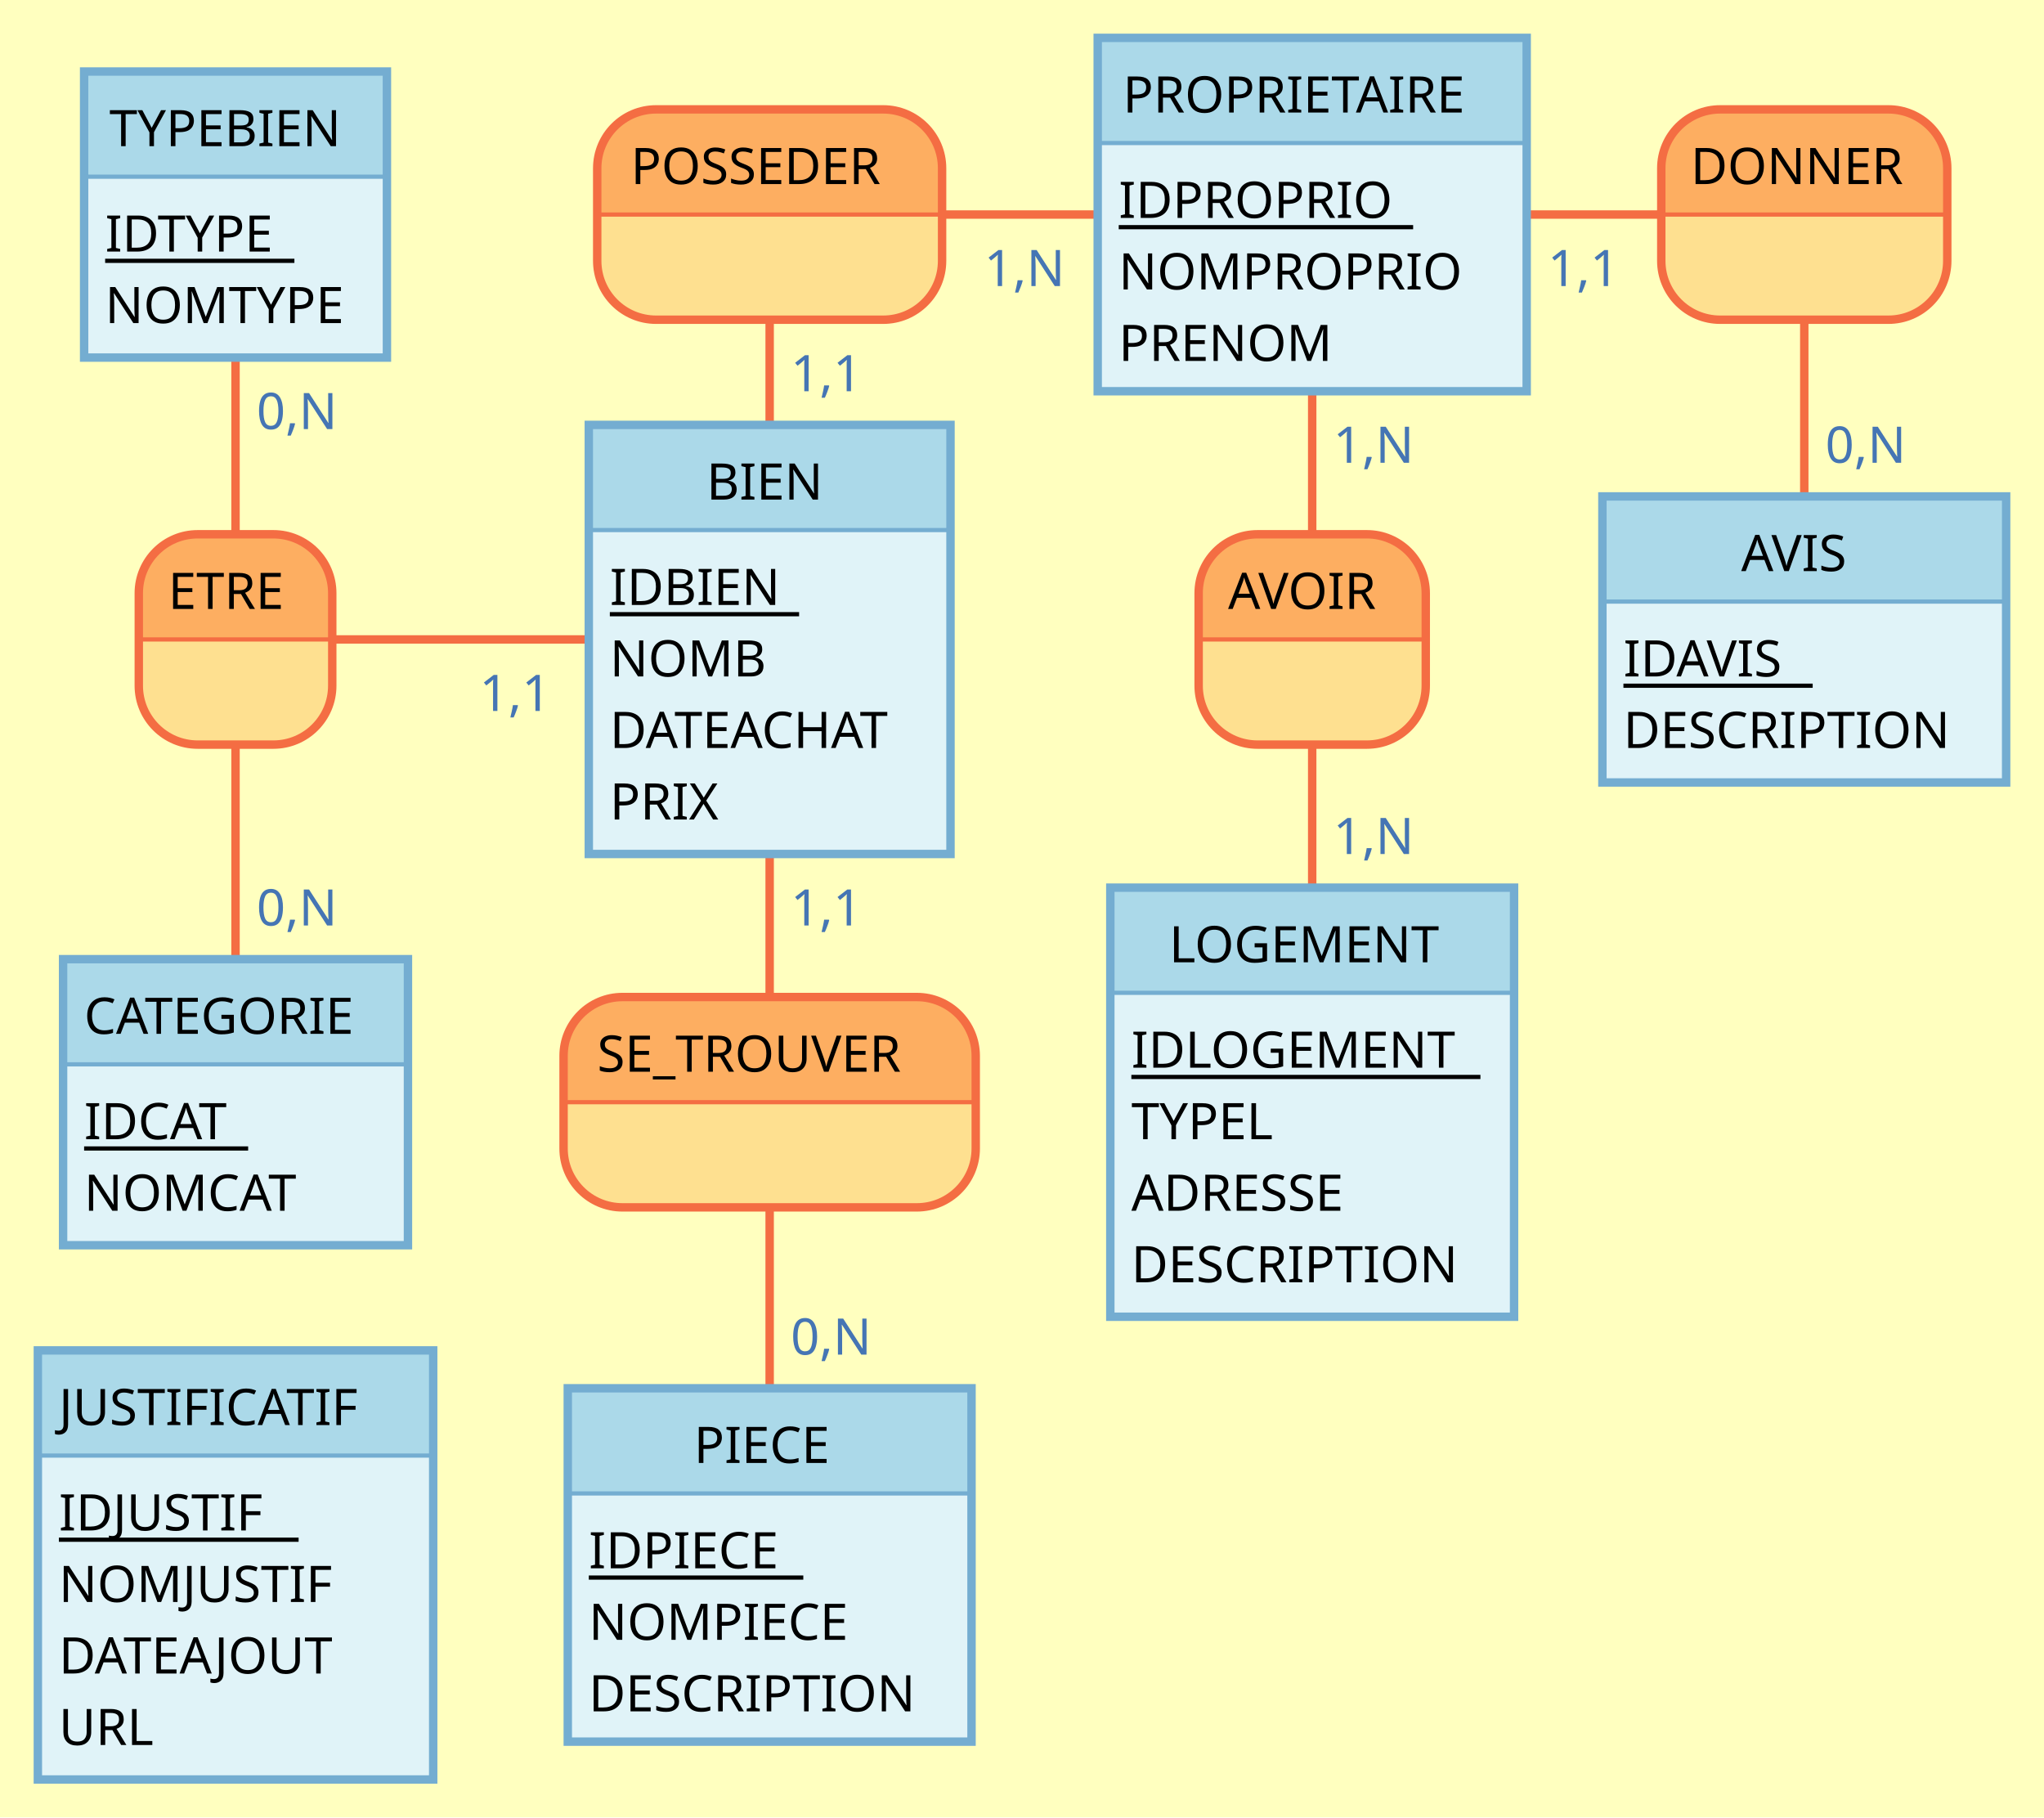
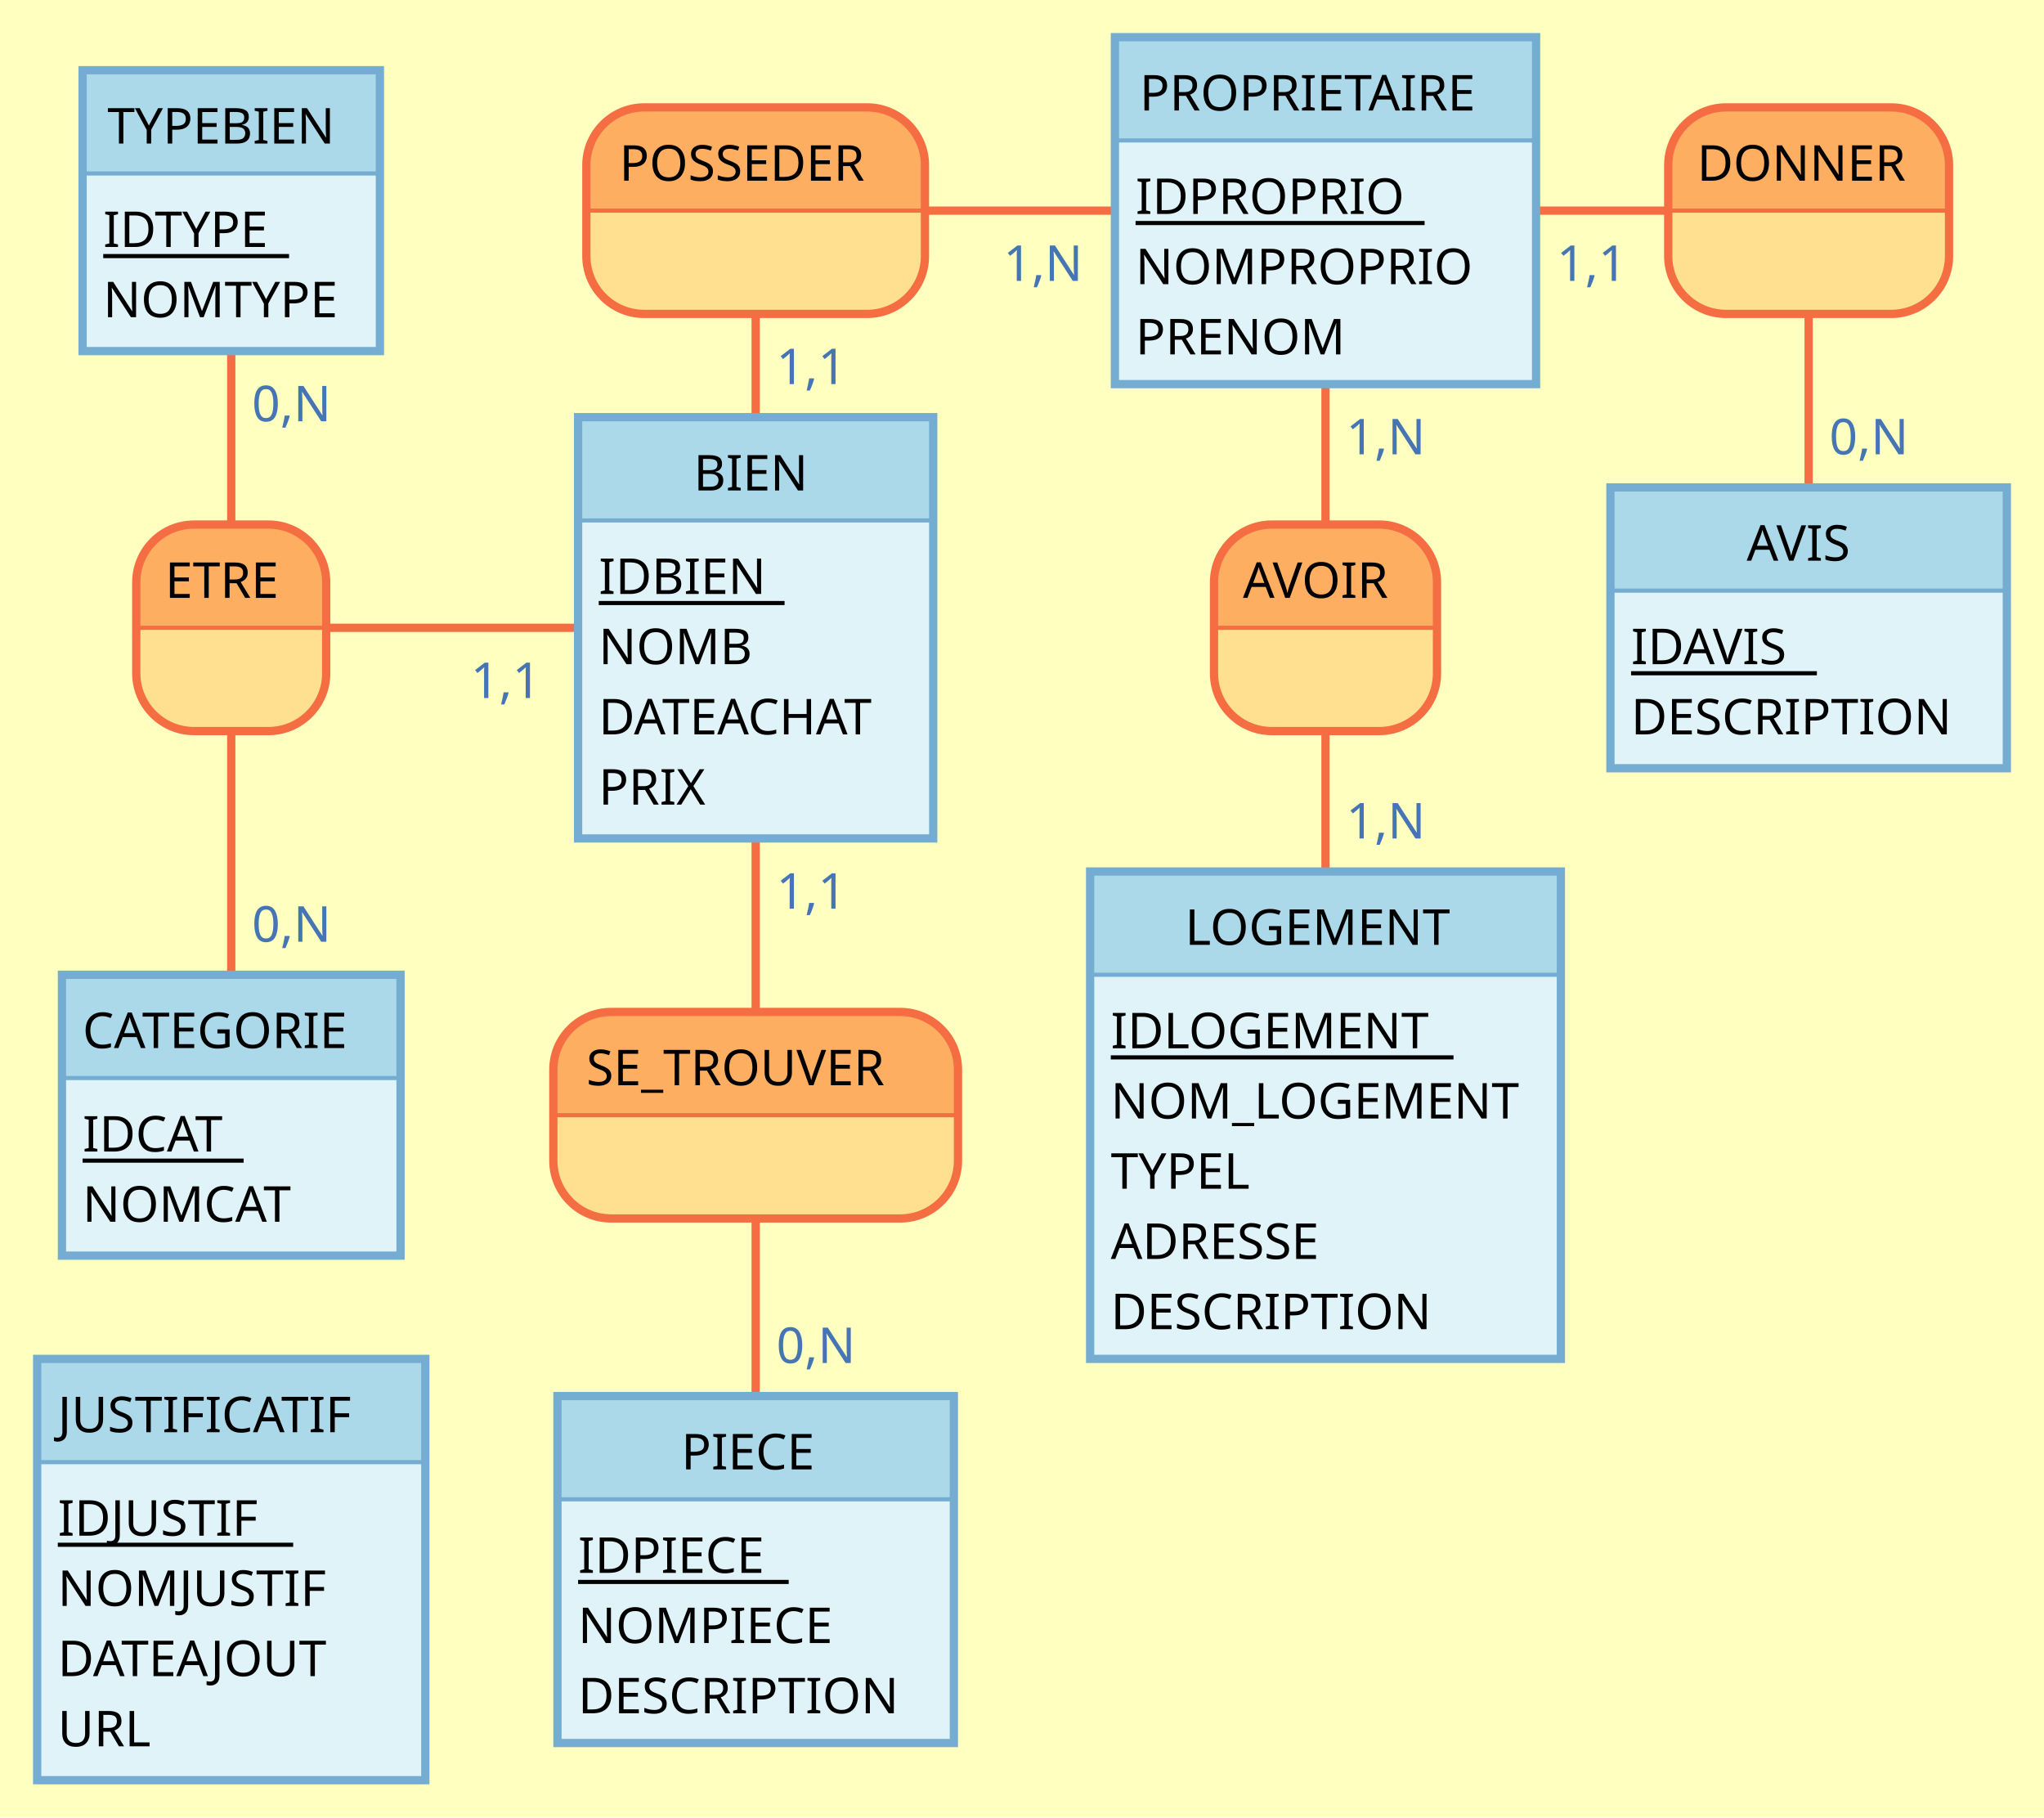
- <svg xmlns="http://www.w3.org/2000/svg" width="486" height="432" viewBox="0 0 486 432">
-   <rect x="0" y="0" width="486" height="432" fill="#ffffbf" stroke="none" stroke-width="0" />
+ <svg xmlns="http://www.w3.org/2000/svg" width="495" height="440" viewBox="0 0 495 440">
+   <rect x="0" y="0" width="495" height="440" fill="#ffffbf" stroke="none" stroke-width="0" />
  <g>
    <line x1="183" y1="152" x2="183" y2="51" stroke="#f46d43" stroke-width="2" />
-     <line x1="312" y1="51" x2="183" y2="51" stroke="#f46d43" stroke-width="2" />
+     <line x1="321" y1="51" x2="183" y2="51" stroke="#f46d43" stroke-width="2" />
    <g>
      <path d="M210 26 a14 14 90 0 1 14 14 V51 h-82 V40 a14 14 90 0 1 14 -14" fill="#fdae61" stroke="#fdae61" stroke-width="0" />
      <path d="M224 51 v11 a14 14 90 0 1 -14 14 H156 a14 14 90 0 1 -14 -14 V51 H82" fill="#fee090" stroke="#fee090" stroke-width="0" />
      <rect x="142" y="26" width="82" height="50" fill="none" rx="14" stroke="#f46d43" stroke-width="2" />
      <line x1="142" y1="51" x2="224" y2="51" stroke="#f46d43" stroke-width="1" />
      <text x="150" y="43.75" fill="#000000" font-family="Verdana" font-size="12">POSSEDER</text>
    </g>
    <text x="188" y="93" fill="#4575b4" font-family="Verdana" font-size="12">1,1</text>
-     <text x="234" y="68" fill="#4575b4" font-family="Verdana" font-size="12">1,N</text>
+     <text x="243" y="68" fill="#4575b4" font-family="Verdana" font-size="12">1,N</text>
  </g>
  <g>
-     <line x1="312" y1="51" x2="429" y2="51" stroke="#f46d43" stroke-width="2" />
-     <line x1="429" y1="152" x2="429" y2="51" stroke="#f46d43" stroke-width="2" />
+     <line x1="321" y1="51" x2="438" y2="51" stroke="#f46d43" stroke-width="2" />
+     <line x1="438" y1="152" x2="438" y2="51" stroke="#f46d43" stroke-width="2" />
    <g>
-       <path d="M449 26 a14 14 90 0 1 14 14 V51 h-68 V40 a14 14 90 0 1 14 -14" fill="#fdae61" stroke="#fdae61" stroke-width="0" />
-       <path d="M463 51 v11 a14 14 90 0 1 -14 14 H409 a14 14 90 0 1 -14 -14 V51 H68" fill="#fee090" stroke="#fee090" stroke-width="0" />
-       <rect x="395" y="26" width="68" height="50" fill="none" rx="14" stroke="#f46d43" stroke-width="2" />
-       <line x1="395" y1="51" x2="463" y2="51" stroke="#f46d43" stroke-width="1" />
-       <text x="402" y="43.75" fill="#000000" font-family="Verdana" font-size="12">DONNER</text>
+       <path d="M458 26 a14 14 90 0 1 14 14 V51 h-68 V40 a14 14 90 0 1 14 -14" fill="#fdae61" stroke="#fdae61" stroke-width="0" />
+       <path d="M472 51 v11 a14 14 90 0 1 -14 14 H418 a14 14 90 0 1 -14 -14 V51 H68" fill="#fee090" stroke="#fee090" stroke-width="0" />
+       <rect x="404" y="26" width="68" height="50" fill="none" rx="14" stroke="#f46d43" stroke-width="2" />
+       <line x1="404" y1="51" x2="472" y2="51" stroke="#f46d43" stroke-width="1" />
+       <text x="411" y="43.75" fill="#000000" font-family="Verdana" font-size="12">DONNER</text>
    </g>
-     <text x="368" y="68" fill="#4575b4" font-family="Verdana" font-size="12">1,1</text>
-     <text x="434" y="110" fill="#4575b4" font-family="Verdana" font-size="12">0,N</text>
+     <text x="377" y="68" fill="#4575b4" font-family="Verdana" font-size="12">1,1</text>
+     <text x="443" y="110" fill="#4575b4" font-family="Verdana" font-size="12">0,N</text>
  </g>
  <g>
    <line x1="183" y1="152" x2="56" y2="152" stroke="#f46d43" stroke-width="2" />
-     <line x1="56" y1="262" x2="56" y2="152" stroke="#f46d43" stroke-width="2" />
+     <line x1="56" y1="270" x2="56" y2="152" stroke="#f46d43" stroke-width="2" />
    <line x1="56" y1="51" x2="56" y2="152" stroke="#f46d43" stroke-width="2" />
    <g>
      <path d="M65 127 a14 14 90 0 1 14 14 V152 h-46 V141 a14 14 90 0 1 14 -14" fill="#fdae61" stroke="#fdae61" stroke-width="0" />
      <path d="M79 152 v11 a14 14 90 0 1 -14 14 H47 a14 14 90 0 1 -14 -14 V152 H46" fill="#fee090" stroke="#fee090" stroke-width="0" />
      <rect x="33" y="127" width="46" height="50" fill="none" rx="14" stroke="#f46d43" stroke-width="2" />
      <line x1="33" y1="152" x2="79" y2="152" stroke="#f46d43" stroke-width="1" />
      <text x="40" y="144.75" fill="#000000" font-family="Verdana" font-size="12">ETRE</text>
    </g>
    <text x="114" y="169" fill="#4575b4" font-family="Verdana" font-size="12">1,1</text>
-     <text x="61" y="220" fill="#4575b4" font-family="Verdana" font-size="12">0,N</text>
+     <text x="61" y="228" fill="#4575b4" font-family="Verdana" font-size="12">0,N</text>
    <text x="61" y="102" fill="#4575b4" font-family="Verdana" font-size="12">0,N</text>
  </g>
  <g>
-     <line x1="312" y1="262" x2="312" y2="152" stroke="#f46d43" stroke-width="2" />
-     <line x1="312" y1="51" x2="312" y2="152" stroke="#f46d43" stroke-width="2" />
+     <line x1="321" y1="270" x2="321" y2="152" stroke="#f46d43" stroke-width="2" />
+     <line x1="321" y1="51" x2="321" y2="152" stroke="#f46d43" stroke-width="2" />
    <g>
-       <path d="M325 127 a14 14 90 0 1 14 14 V152 h-54 V141 a14 14 90 0 1 14 -14" fill="#fdae61" stroke="#fdae61" stroke-width="0" />
-       <path d="M339 152 v11 a14 14 90 0 1 -14 14 H299 a14 14 90 0 1 -14 -14 V152 H54" fill="#fee090" stroke="#fee090" stroke-width="0" />
-       <rect x="285" y="127" width="54" height="50" fill="none" rx="14" stroke="#f46d43" stroke-width="2" />
-       <line x1="285" y1="152" x2="339" y2="152" stroke="#f46d43" stroke-width="1" />
-       <text x="292" y="144.75" fill="#000000" font-family="Verdana" font-size="12">AVOIR</text>
+       <path d="M334 127 a14 14 90 0 1 14 14 V152 h-54 V141 a14 14 90 0 1 14 -14" fill="#fdae61" stroke="#fdae61" stroke-width="0" />
+       <path d="M348 152 v11 a14 14 90 0 1 -14 14 H308 a14 14 90 0 1 -14 -14 V152 H54" fill="#fee090" stroke="#fee090" stroke-width="0" />
+       <rect x="294" y="127" width="54" height="50" fill="none" rx="14" stroke="#f46d43" stroke-width="2" />
+       <line x1="294" y1="152" x2="348" y2="152" stroke="#f46d43" stroke-width="1" />
+       <text x="301" y="144.75" fill="#000000" font-family="Verdana" font-size="12">AVOIR</text>
    </g>
-     <text x="317" y="203" fill="#4575b4" font-family="Verdana" font-size="12">1,N</text>
-     <text x="317" y="110" fill="#4575b4" font-family="Verdana" font-size="12">1,N</text>
+     <text x="326" y="203" fill="#4575b4" font-family="Verdana" font-size="12">1,N</text>
+     <text x="326" y="110" fill="#4575b4" font-family="Verdana" font-size="12">1,N</text>
  </g>
  <g>
-     <line x1="183" y1="152" x2="183" y2="262" stroke="#f46d43" stroke-width="2" />
-     <line x1="183" y1="372" x2="183" y2="262" stroke="#f46d43" stroke-width="2" />
+     <line x1="183" y1="152" x2="183" y2="270" stroke="#f46d43" stroke-width="2" />
+     <line x1="183" y1="380" x2="183" y2="270" stroke="#f46d43" stroke-width="2" />
    <g>
-       <path d="M218 237 a14 14 90 0 1 14 14 V262 h-98 V251 a14 14 90 0 1 14 -14" fill="#fdae61" stroke="#fdae61" stroke-width="0" />
-       <path d="M232 262 v11 a14 14 90 0 1 -14 14 H148 a14 14 90 0 1 -14 -14 V262 H98" fill="#fee090" stroke="#fee090" stroke-width="0" />
-       <rect x="134" y="237" width="98" height="50" fill="none" rx="14" stroke="#f46d43" stroke-width="2" />
-       <line x1="134" y1="262" x2="232" y2="262" stroke="#f46d43" stroke-width="1" />
-       <text x="142" y="254.75" fill="#000000" font-family="Verdana" font-size="12">SE_TROUVER</text>
+       <path d="M218 245 a14 14 90 0 1 14 14 V270 h-98 V259 a14 14 90 0 1 14 -14" fill="#fdae61" stroke="#fdae61" stroke-width="0" />
+       <path d="M232 270 v11 a14 14 90 0 1 -14 14 H148 a14 14 90 0 1 -14 -14 V270 H98" fill="#fee090" stroke="#fee090" stroke-width="0" />
+       <rect x="134" y="245" width="98" height="50" fill="none" rx="14" stroke="#f46d43" stroke-width="2" />
+       <line x1="134" y1="270" x2="232" y2="270" stroke="#f46d43" stroke-width="1" />
+       <text x="142" y="262.75" fill="#000000" font-family="Verdana" font-size="12">SE_TROUVER</text>
    </g>
    <text x="188" y="220" fill="#4575b4" font-family="Verdana" font-size="12">1,1</text>
-     <text x="188" y="322" fill="#4575b4" font-family="Verdana" font-size="12">0,N</text>
+     <text x="188" y="330" fill="#4575b4" font-family="Verdana" font-size="12">0,N</text>
  </g>
  <g>
    <g>
      <rect x="20" y="17" width="72" height="25" fill="#abd9e9" stroke="none" stroke-width="0" opacity="1" />
      <rect x="20" y="42" width="72" height="43" fill="#e0f3f8" stroke="none" stroke-width="0" opacity="1" />
      <rect x="20" y="17" width="72" height="68" fill="none" stroke="#74add1" stroke-width="2" opacity="1" />
      <line x1="20" y1="42" x2="92" y2="42" stroke="#74add1" stroke-width="1" />
    </g>
    <text x="26" y="34.75" fill="#000000" font-family="Verdana" font-size="12">TYPEBIEN</text>
    <text x="25" y="59.8" fill="#000000" font-family="Verdana" font-size="12">IDTYPE</text>
    <line x1="25" y1="62" x2="70" y2="62" stroke="#000000" stroke-width="1" />
    <text x="25" y="76.8" fill="#000000" font-family="Verdana" font-size="12">NOMTYPE</text>
  </g>
  <g>
    <g>
-       <rect x="261" y="9" width="102" height="25" fill="#abd9e9" stroke="none" stroke-width="0" opacity="1" />
-       <rect x="261" y="34" width="102" height="59" fill="#e0f3f8" stroke="none" stroke-width="0" opacity="1" />
-       <rect x="261" y="9" width="102" height="84" fill="none" stroke="#74add1" stroke-width="2" opacity="1" />
-       <line x1="261" y1="34" x2="363" y2="34" stroke="#74add1" stroke-width="1" />
+       <rect x="270" y="9" width="102" height="25" fill="#abd9e9" stroke="none" stroke-width="0" opacity="1" />
+       <rect x="270" y="34" width="102" height="59" fill="#e0f3f8" stroke="none" stroke-width="0" opacity="1" />
+       <rect x="270" y="9" width="102" height="84" fill="none" stroke="#74add1" stroke-width="2" opacity="1" />
+       <line x1="270" y1="34" x2="372" y2="34" stroke="#74add1" stroke-width="1" />
    </g>
-     <text x="267" y="26.75" fill="#000000" font-family="Verdana" font-size="12">PROPRIETAIRE</text>
-     <text x="266" y="51.8" fill="#000000" font-family="Verdana" font-size="12">IDPROPRIO</text>
-     <line x1="266" y1="54" x2="336" y2="54" stroke="#000000" stroke-width="1" />
-     <text x="266" y="68.8" fill="#000000" font-family="Verdana" font-size="12">NOMPROPRIO</text>
-     <text x="266" y="85.8" fill="#000000" font-family="Verdana" font-size="12">PRENOM</text>
+     <text x="276" y="26.75" fill="#000000" font-family="Verdana" font-size="12">PROPRIETAIRE</text>
+     <text x="275" y="51.8" fill="#000000" font-family="Verdana" font-size="12">IDPROPRIO</text>
+     <line x1="275" y1="54" x2="345" y2="54" stroke="#000000" stroke-width="1" />
+     <text x="275" y="68.8" fill="#000000" font-family="Verdana" font-size="12">NOMPROPRIO</text>
+     <text x="275" y="85.8" fill="#000000" font-family="Verdana" font-size="12">PRENOM</text>
  </g>
  <g>
    <g>
      <rect x="140" y="101" width="86" height="25" fill="#abd9e9" stroke="none" stroke-width="0" opacity="1" />
      <rect x="140" y="126" width="86" height="77" fill="#e0f3f8" stroke="none" stroke-width="0" opacity="1" />
      <rect x="140" y="101" width="86" height="102" fill="none" stroke="#74add1" stroke-width="2" opacity="1" />
      <line x1="140" y1="126" x2="226" y2="126" stroke="#74add1" stroke-width="1" />
    </g>
    <text x="168" y="118.75" fill="#000000" font-family="Verdana" font-size="12">BIEN</text>
    <text x="145" y="143.8" fill="#000000" font-family="Verdana" font-size="12">IDBIEN</text>
    <line x1="145" y1="146" x2="190" y2="146" stroke="#000000" stroke-width="1" />
    <text x="145" y="160.8" fill="#000000" font-family="Verdana" font-size="12">NOMB</text>
    <text x="145" y="177.8" fill="#000000" font-family="Verdana" font-size="12">DATEACHAT</text>
    <text x="145" y="194.8" fill="#000000" font-family="Verdana" font-size="12">PRIX</text>
  </g>
  <g>
    <g>
-       <rect x="381" y="118" width="96" height="25" fill="#abd9e9" stroke="none" stroke-width="0" opacity="1" />
-       <rect x="381" y="143" width="96" height="43" fill="#e0f3f8" stroke="none" stroke-width="0" opacity="1" />
-       <rect x="381" y="118" width="96" height="68" fill="none" stroke="#74add1" stroke-width="2" opacity="1" />
-       <line x1="381" y1="143" x2="477" y2="143" stroke="#74add1" stroke-width="1" />
+       <rect x="390" y="118" width="96" height="25" fill="#abd9e9" stroke="none" stroke-width="0" opacity="1" />
+       <rect x="390" y="143" width="96" height="43" fill="#e0f3f8" stroke="none" stroke-width="0" opacity="1" />
+       <rect x="390" y="118" width="96" height="68" fill="none" stroke="#74add1" stroke-width="2" opacity="1" />
+       <line x1="390" y1="143" x2="486" y2="143" stroke="#74add1" stroke-width="1" />
    </g>
-     <text x="414" y="135.75" fill="#000000" font-family="Verdana" font-size="12">AVIS</text>
-     <text x="386" y="160.8" fill="#000000" font-family="Verdana" font-size="12">IDAVIS</text>
-     <line x1="386" y1="163" x2="431" y2="163" stroke="#000000" stroke-width="1" />
-     <text x="386" y="177.8" fill="#000000" font-family="Verdana" font-size="12">DESCRIPTION</text>
+     <text x="423" y="135.75" fill="#000000" font-family="Verdana" font-size="12">AVIS</text>
+     <text x="395" y="160.8" fill="#000000" font-family="Verdana" font-size="12">IDAVIS</text>
+     <line x1="395" y1="163" x2="440" y2="163" stroke="#000000" stroke-width="1" />
+     <text x="395" y="177.8" fill="#000000" font-family="Verdana" font-size="12">DESCRIPTION</text>
  </g>
  <g>
    <g>
-       <rect x="15" y="228" width="82" height="25" fill="#abd9e9" stroke="none" stroke-width="0" opacity="1" />
-       <rect x="15" y="253" width="82" height="43" fill="#e0f3f8" stroke="none" stroke-width="0" opacity="1" />
-       <rect x="15" y="228" width="82" height="68" fill="none" stroke="#74add1" stroke-width="2" opacity="1" />
-       <line x1="15" y1="253" x2="97" y2="253" stroke="#74add1" stroke-width="1" />
+       <rect x="15" y="236" width="82" height="25" fill="#abd9e9" stroke="none" stroke-width="0" opacity="1" />
+       <rect x="15" y="261" width="82" height="43" fill="#e0f3f8" stroke="none" stroke-width="0" opacity="1" />
+       <rect x="15" y="236" width="82" height="68" fill="none" stroke="#74add1" stroke-width="2" opacity="1" />
+       <line x1="15" y1="261" x2="97" y2="261" stroke="#74add1" stroke-width="1" />
    </g>
-     <text x="20" y="245.75" fill="#000000" font-family="Verdana" font-size="12">CATEGORIE</text>
-     <text x="20" y="270.8" fill="#000000" font-family="Verdana" font-size="12">IDCAT</text>
-     <line x1="20" y1="273" x2="59" y2="273" stroke="#000000" stroke-width="1" />
-     <text x="20" y="287.8" fill="#000000" font-family="Verdana" font-size="12">NOMCAT</text>
+     <text x="20" y="253.75" fill="#000000" font-family="Verdana" font-size="12">CATEGORIE</text>
+     <text x="20" y="278.8" fill="#000000" font-family="Verdana" font-size="12">IDCAT</text>
+     <line x1="20" y1="281" x2="59" y2="281" stroke="#000000" stroke-width="1" />
+     <text x="20" y="295.8" fill="#000000" font-family="Verdana" font-size="12">NOMCAT</text>
  </g>
  <g>
    <g>
-       <rect x="264" y="211" width="96" height="25" fill="#abd9e9" stroke="none" stroke-width="0" opacity="1" />
-       <rect x="264" y="236" width="96" height="77" fill="#e0f3f8" stroke="none" stroke-width="0" opacity="1" />
-       <rect x="264" y="211" width="96" height="102" fill="none" stroke="#74add1" stroke-width="2" opacity="1" />
-       <line x1="264" y1="236" x2="360" y2="236" stroke="#74add1" stroke-width="1" />
+       <rect x="264" y="211" width="114" height="25" fill="#abd9e9" stroke="none" stroke-width="0" opacity="1" />
+       <rect x="264" y="236" width="114" height="93" fill="#e0f3f8" stroke="none" stroke-width="0" opacity="1" />
+       <rect x="264" y="211" width="114" height="118" fill="none" stroke="#74add1" stroke-width="2" opacity="1" />
+       <line x1="264" y1="236" x2="378" y2="236" stroke="#74add1" stroke-width="1" />
    </g>
-     <text x="278" y="228.75" fill="#000000" font-family="Verdana" font-size="12">LOGEMENT</text>
+     <text x="287" y="228.75" fill="#000000" font-family="Verdana" font-size="12">LOGEMENT</text>
    <text x="269" y="253.8" fill="#000000" font-family="Verdana" font-size="12">IDLOGEMENT</text>
    <line x1="269" y1="256" x2="352" y2="256" stroke="#000000" stroke-width="1" />
-     <text x="269" y="270.8" fill="#000000" font-family="Verdana" font-size="12">TYPEL</text>
-     <text x="269" y="287.8" fill="#000000" font-family="Verdana" font-size="12">ADRESSE</text>
-     <text x="269" y="304.8" fill="#000000" font-family="Verdana" font-size="12">DESCRIPTION</text>
+     <text x="269" y="270.8" fill="#000000" font-family="Verdana" font-size="12">NOM_LOGEMENT</text>
+     <text x="269" y="287.8" fill="#000000" font-family="Verdana" font-size="12">TYPEL</text>
+     <text x="269" y="304.8" fill="#000000" font-family="Verdana" font-size="12">ADRESSE</text>
+     <text x="269" y="321.8" fill="#000000" font-family="Verdana" font-size="12">DESCRIPTION</text>
  </g>
  <g>
    <g>
-       <rect x="9" y="321" width="94" height="25" fill="#abd9e9" stroke="none" stroke-width="0" opacity="1" />
-       <rect x="9" y="346" width="94" height="77" fill="#e0f3f8" stroke="none" stroke-width="0" opacity="1" />
-       <rect x="9" y="321" width="94" height="102" fill="none" stroke="#74add1" stroke-width="2" opacity="1" />
-       <line x1="9" y1="346" x2="103" y2="346" stroke="#74add1" stroke-width="1" />
+       <rect x="9" y="329" width="94" height="25" fill="#abd9e9" stroke="none" stroke-width="0" opacity="1" />
+       <rect x="9" y="354" width="94" height="77" fill="#e0f3f8" stroke="none" stroke-width="0" opacity="1" />
+       <rect x="9" y="329" width="94" height="102" fill="none" stroke="#74add1" stroke-width="2" opacity="1" />
+       <line x1="9" y1="354" x2="103" y2="354" stroke="#74add1" stroke-width="1" />
    </g>
-     <text x="14" y="338.75" fill="#000000" font-family="Verdana" font-size="12">JUSTIFICATIF</text>
-     <text x="14" y="363.8" fill="#000000" font-family="Verdana" font-size="12">IDJUSTIF</text>
-     <line x1="14" y1="366" x2="71" y2="366" stroke="#000000" stroke-width="1" />
-     <text x="14" y="380.8" fill="#000000" font-family="Verdana" font-size="12">NOMJUSTIF</text>
-     <text x="14" y="397.8" fill="#000000" font-family="Verdana" font-size="12">DATEAJOUT</text>
-     <text x="14" y="414.8" fill="#000000" font-family="Verdana" font-size="12">URL</text>
+     <text x="14" y="346.75" fill="#000000" font-family="Verdana" font-size="12">JUSTIFICATIF</text>
+     <text x="14" y="371.8" fill="#000000" font-family="Verdana" font-size="12">IDJUSTIF</text>
+     <line x1="14" y1="374" x2="71" y2="374" stroke="#000000" stroke-width="1" />
+     <text x="14" y="388.8" fill="#000000" font-family="Verdana" font-size="12">NOMJUSTIF</text>
+     <text x="14" y="405.8" fill="#000000" font-family="Verdana" font-size="12">DATEAJOUT</text>
+     <text x="14" y="422.8" fill="#000000" font-family="Verdana" font-size="12">URL</text>
  </g>
  <g>
    <g>
-       <rect x="135" y="330" width="96" height="25" fill="#abd9e9" stroke="none" stroke-width="0" opacity="1" />
-       <rect x="135" y="355" width="96" height="59" fill="#e0f3f8" stroke="none" stroke-width="0" opacity="1" />
-       <rect x="135" y="330" width="96" height="84" fill="none" stroke="#74add1" stroke-width="2" opacity="1" />
-       <line x1="135" y1="355" x2="231" y2="355" stroke="#74add1" stroke-width="1" />
+       <rect x="135" y="338" width="96" height="25" fill="#abd9e9" stroke="none" stroke-width="0" opacity="1" />
+       <rect x="135" y="363" width="96" height="59" fill="#e0f3f8" stroke="none" stroke-width="0" opacity="1" />
+       <rect x="135" y="338" width="96" height="84" fill="none" stroke="#74add1" stroke-width="2" opacity="1" />
+       <line x1="135" y1="363" x2="231" y2="363" stroke="#74add1" stroke-width="1" />
    </g>
-     <text x="165" y="347.75" fill="#000000" font-family="Verdana" font-size="12">PIECE</text>
-     <text x="140" y="372.8" fill="#000000" font-family="Verdana" font-size="12">IDPIECE</text>
-     <line x1="140" y1="375" x2="191" y2="375" stroke="#000000" stroke-width="1" />
-     <text x="140" y="389.8" fill="#000000" font-family="Verdana" font-size="12">NOMPIECE</text>
-     <text x="140" y="406.8" fill="#000000" font-family="Verdana" font-size="12">DESCRIPTION</text>
+     <text x="165" y="355.75" fill="#000000" font-family="Verdana" font-size="12">PIECE</text>
+     <text x="140" y="380.8" fill="#000000" font-family="Verdana" font-size="12">IDPIECE</text>
+     <line x1="140" y1="383" x2="191" y2="383" stroke="#000000" stroke-width="1" />
+     <text x="140" y="397.8" fill="#000000" font-family="Verdana" font-size="12">NOMPIECE</text>
+     <text x="140" y="414.8" fill="#000000" font-family="Verdana" font-size="12">DESCRIPTION</text>
  </g>
</svg>
